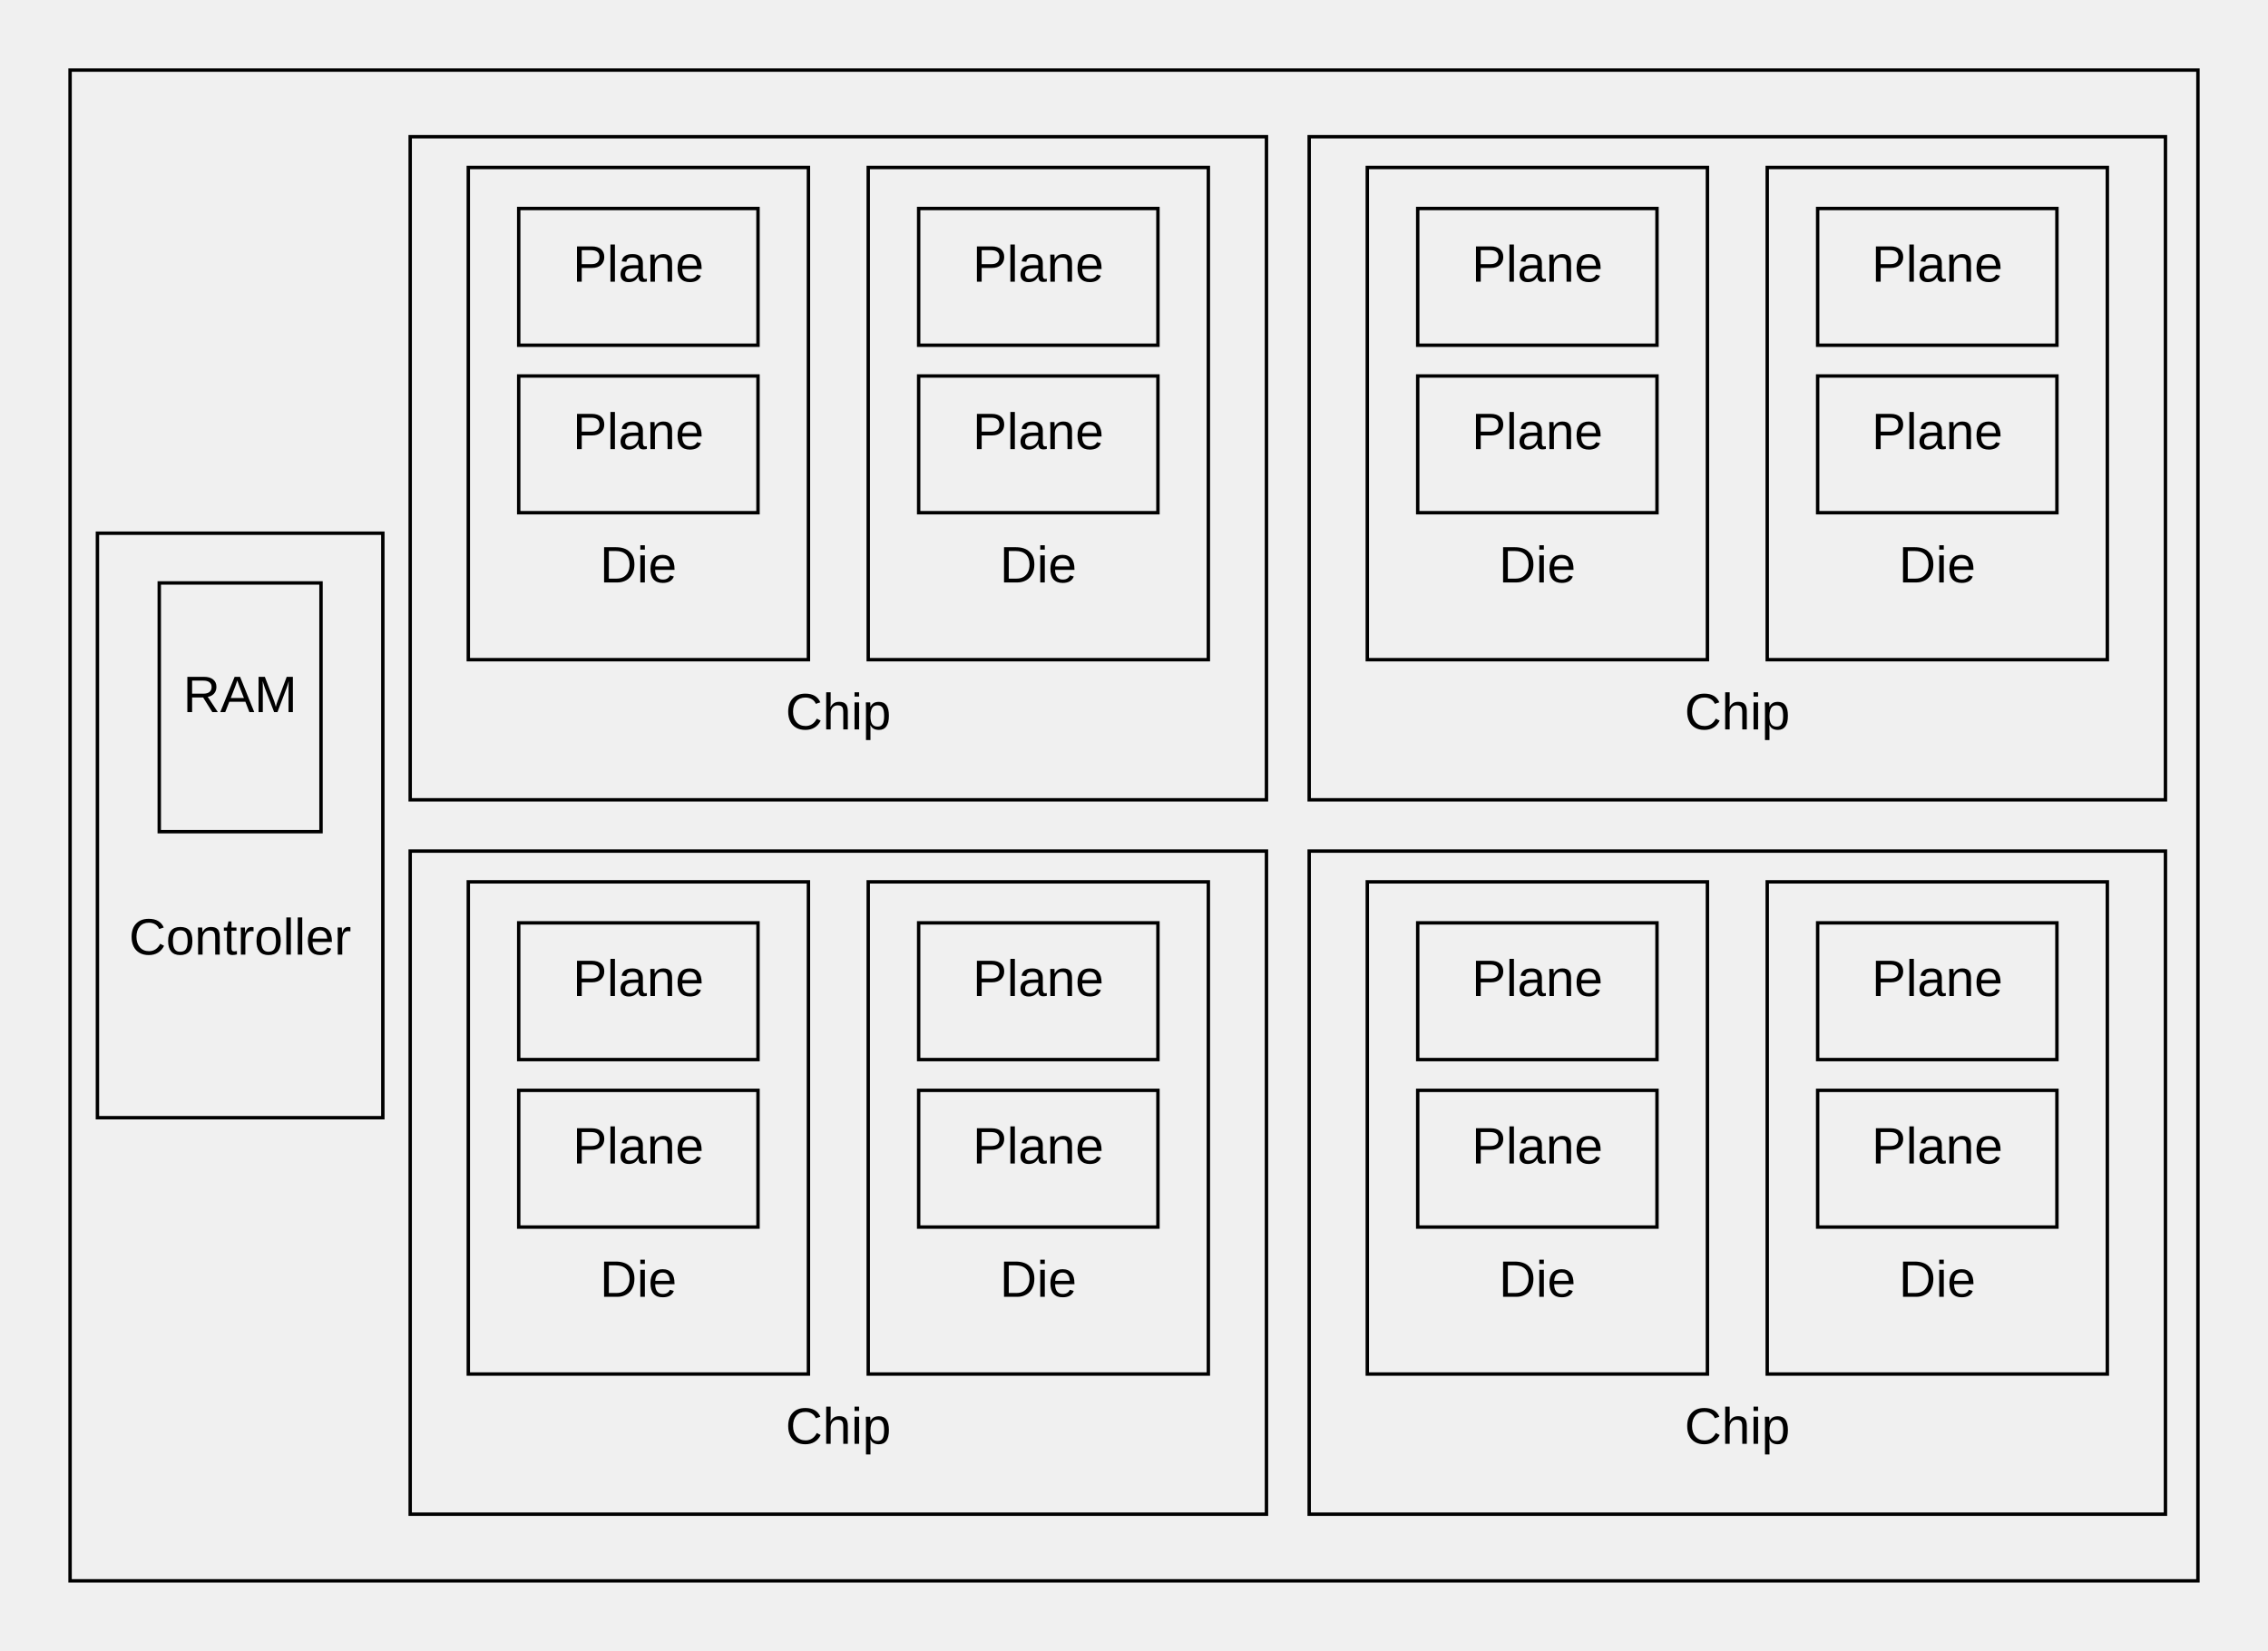
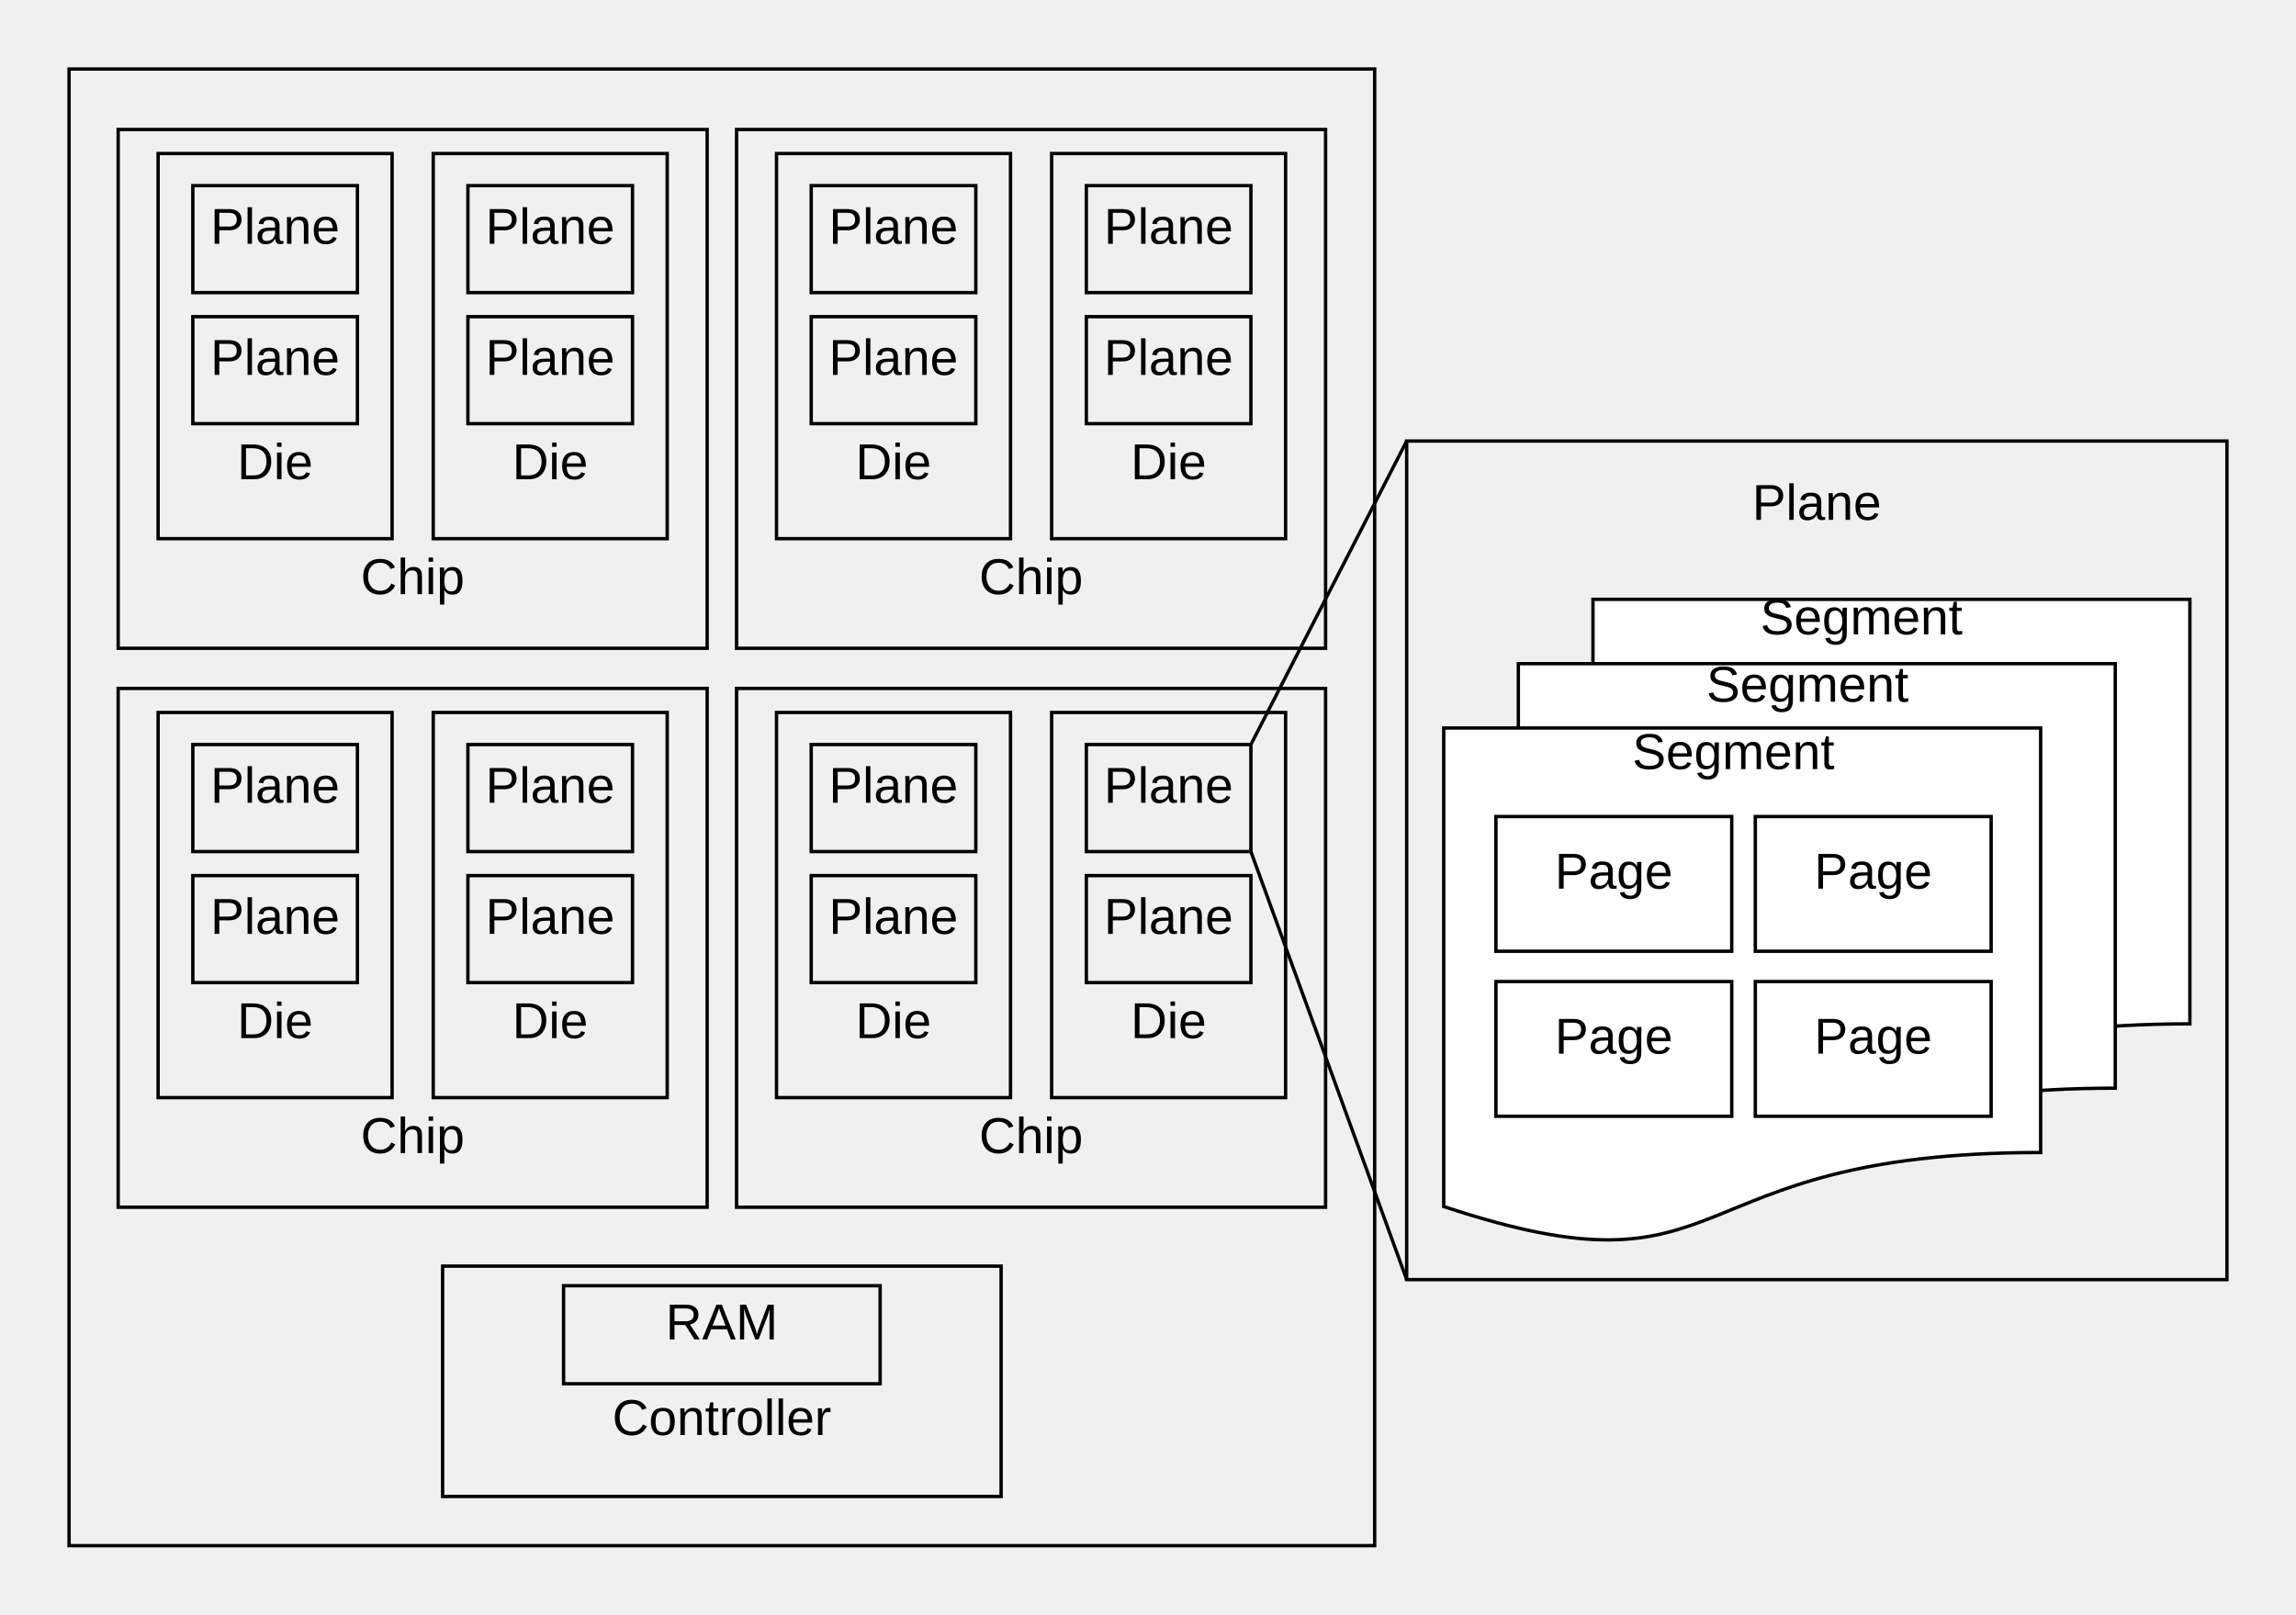
- <svg xmlns="http://www.w3.org/2000/svg" width="663.5mm" height="483mm" viewBox="0 0 663.5 483" version="1.1" id="svg2280">
-   <defs id="defs2274" />
-   <g id="layer1" transform="translate(8.5,8.5)">
-     <svg style="fill:none" class="role-diagram-draw-area" version="1.1" id="svg1457" width="100%" height="100%">
-       <g class="shapes-region" style="fill:none;stroke:#000000" id="g1449">
-         <g class="composite-shape" id="g1253">
-           <path class="real" d="M 12,12 H 634.5 V 454 H 12 Z" style="fill:none;stroke:#000000;stroke-width:1" id="path1251" />
-         </g>
-         <g class="grouped-shape" id="g1265">
-           <g class="composite-shape" id="g1257">
-             <path class="real" d="m 20,147.5 h 83.5 v 171 H 20 Z" style="fill:none;stroke:#000000;stroke-width:1" id="path1255" />
-           </g>
-           <g class="grouped-shape" id="g1263">
-             <g class="composite-shape" id="g1261">
-               <path class="real" d="m 38.09,162.05 h 47.32 v 72.77 H 38.09 Z" style="fill:none;stroke:#000000;stroke-width:1" id="path1259" />
-             </g>
-           </g>
-         </g>
-         <g class="grouped-shape" id="g1355">
-           <g class="grouped-shape" id="g1309">
-             <g class="grouped-shape" id="g1303">
-               <g class="grouped-shape" id="g1283">
-                 <g class="composite-shape" id="g1269">
-                   <path class="real" d="M 128.5,40.5 H 228 v 144 h -99.5 z" style="fill:none;stroke:#000000;stroke-width:1" id="path1267" />
-                 </g>
-                 <g class="grouped-shape" id="g1275">
-                   <g class="composite-shape" id="g1273">
-                     <path class="real" d="m 143.25,52.5 h 70 v 40 h -70 z" style="fill:none;stroke:#000000;stroke-width:1" id="path1271" />
-                   </g>
-                 </g>
-                 <g class="grouped-shape" id="g1281">
-                   <g class="composite-shape" id="g1279">
-                     <path class="real" d="m 143.25,101.5 h 70 v 40 h -70 z" style="fill:none;stroke:#000000;stroke-width:1" id="path1277" />
-                   </g>
-                 </g>
-               </g>
-               <g class="grouped-shape" id="g1301">
-                 <g class="composite-shape" id="g1287">
-                   <path class="real" d="M 245.5,40.5 H 345 v 144 h -99.5 z" style="fill:none;stroke:#000000;stroke-width:1" id="path1285" />
-                 </g>
-                 <g class="grouped-shape" id="g1293">
-                   <g class="composite-shape" id="g1291">
-                     <path class="real" d="m 260.25,52.5 h 70 v 40 h -70 z" style="fill:none;stroke:#000000;stroke-width:1" id="path1289" />
-                   </g>
-                 </g>
-                 <g class="grouped-shape" id="g1299">
-                   <g class="composite-shape" id="g1297">
-                     <path class="real" d="m 260.25,101.5 h 70 v 40 h -70 z" style="fill:none;stroke:#000000;stroke-width:1" id="path1295" />
-                   </g>
-                 </g>
-               </g>
-             </g>
-             <g class="composite-shape" id="g1307">
-               <path class="real" d="M 111.5,31.5 H 362 v 194 H 111.5 Z" style="fill:none;stroke:#000000;stroke-width:1" id="path1305" />
-             </g>
-           </g>
-           <g class="grouped-shape" id="g1353">
-             <g class="grouped-shape" id="g1347">
-               <g class="grouped-shape" id="g1327">
-                 <g class="composite-shape" id="g1313">
-                   <path class="real" d="M 128.5,249.5 H 228 v 144 h -99.5 z" style="fill:none;stroke:#000000;stroke-width:1" id="path1311" />
-                 </g>
-                 <g class="grouped-shape" id="g1319">
-                   <g class="composite-shape" id="g1317">
-                     <path class="real" d="m 143.25,261.5 h 70 v 40 h -70 z" style="fill:none;stroke:#000000;stroke-width:1" id="path1315" />
-                   </g>
-                 </g>
-                 <g class="grouped-shape" id="g1325">
-                   <g class="composite-shape" id="g1323">
-                     <path class="real" d="m 143.25,310.5 h 70 v 40 h -70 z" style="fill:none;stroke:#000000;stroke-width:1" id="path1321" />
-                   </g>
-                 </g>
-               </g>
-               <g class="grouped-shape" id="g1345">
-                 <g class="composite-shape" id="g1331">
-                   <path class="real" d="M 245.5,249.5 H 345 v 144 h -99.5 z" style="fill:none;stroke:#000000;stroke-width:1" id="path1329" />
-                 </g>
-                 <g class="grouped-shape" id="g1337">
-                   <g class="composite-shape" id="g1335">
-                     <path class="real" d="m 260.25,261.5 h 70 v 40 h -70 z" style="fill:none;stroke:#000000;stroke-width:1" id="path1333" />
-                   </g>
-                 </g>
-                 <g class="grouped-shape" id="g1343">
-                   <g class="composite-shape" id="g1341">
-                     <path class="real" d="m 260.25,310.5 h 70 v 40 h -70 z" style="fill:none;stroke:#000000;stroke-width:1" id="path1339" />
-                   </g>
-                 </g>
-               </g>
-             </g>
-             <g class="composite-shape" id="g1351">
-               <path class="real" d="M 111.5,240.5 H 362 v 194 H 111.5 Z" style="fill:none;stroke:#000000;stroke-width:1" id="path1349" />
-             </g>
-           </g>
-         </g>
-         <g class="grouped-shape" id="g1445">
-           <g class="grouped-shape" id="g1399">
-             <g class="grouped-shape" id="g1393">
-               <g class="grouped-shape" id="g1373">
-                 <g class="composite-shape" id="g1359">
-                   <path class="real" d="M 391.5,40.5 H 491 v 144 h -99.5 z" style="fill:none;stroke:#000000;stroke-width:1" id="path1357" />
-                 </g>
-                 <g class="grouped-shape" id="g1365">
-                   <g class="composite-shape" id="g1363">
-                     <path class="real" d="m 406.25,52.5 h 70 v 40 h -70 z" style="fill:none;stroke:#000000;stroke-width:1" id="path1361" />
-                   </g>
-                 </g>
-                 <g class="grouped-shape" id="g1371">
-                   <g class="composite-shape" id="g1369">
-                     <path class="real" d="m 406.25,101.5 h 70 v 40 h -70 z" style="fill:none;stroke:#000000;stroke-width:1" id="path1367" />
-                   </g>
-                 </g>
-               </g>
-               <g class="grouped-shape" id="g1391">
-                 <g class="composite-shape" id="g1377">
-                   <path class="real" d="M 508.5,40.5 H 608 v 144 h -99.5 z" style="fill:none;stroke:#000000;stroke-width:1" id="path1375" />
-                 </g>
-                 <g class="grouped-shape" id="g1383">
-                   <g class="composite-shape" id="g1381">
-                     <path class="real" d="m 523.25,52.5 h 70 v 40 h -70 z" style="fill:none;stroke:#000000;stroke-width:1" id="path1379" />
-                   </g>
-                 </g>
-                 <g class="grouped-shape" id="g1389">
-                   <g class="composite-shape" id="g1387">
-                     <path class="real" d="m 523.25,101.5 h 70 v 40 h -70 z" style="fill:none;stroke:#000000;stroke-width:1" id="path1385" />
-                   </g>
-                 </g>
-               </g>
-             </g>
-             <g class="composite-shape" id="g1397">
-               <path class="real" d="M 374.5,31.5 H 625 v 194 H 374.5 Z" style="fill:none;stroke:#000000;stroke-width:1" id="path1395" />
-             </g>
-           </g>
-           <g class="grouped-shape" id="g1443">
-             <g class="grouped-shape" id="g1437">
-               <g class="grouped-shape" id="g1417">
-                 <g class="composite-shape" id="g1403">
-                   <path class="real" d="M 391.5,249.5 H 491 v 144 h -99.5 z" style="fill:none;stroke:#000000;stroke-width:1" id="path1401" />
-                 </g>
-                 <g class="grouped-shape" id="g1409">
-                   <g class="composite-shape" id="g1407">
-                     <path class="real" d="m 406.25,261.5 h 70 v 40 h -70 z" style="fill:none;stroke:#000000;stroke-width:1" id="path1405" />
-                   </g>
-                 </g>
-                 <g class="grouped-shape" id="g1415">
-                   <g class="composite-shape" id="g1413">
-                     <path class="real" d="m 406.25,310.5 h 70 v 40 h -70 z" style="fill:none;stroke:#000000;stroke-width:1" id="path1411" />
-                   </g>
-                 </g>
-               </g>
-               <g class="grouped-shape" id="g1435">
-                 <g class="composite-shape" id="g1421">
-                   <path class="real" d="M 508.5,249.5 H 608 v 144 h -99.5 z" style="fill:none;stroke:#000000;stroke-width:1" id="path1419" />
-                 </g>
-                 <g class="grouped-shape" id="g1427">
-                   <g class="composite-shape" id="g1425">
-                     <path class="real" d="m 523.25,261.5 h 70 v 40 h -70 z" style="fill:none;stroke:#000000;stroke-width:1" id="path1423" />
-                   </g>
-                 </g>
-                 <g class="grouped-shape" id="g1433">
-                   <g class="composite-shape" id="g1431">
-                     <path class="real" d="m 523.25,310.5 h 70 v 40 h -70 z" style="fill:none;stroke:#000000;stroke-width:1" id="path1429" />
-                   </g>
-                 </g>
-               </g>
-             </g>
-             <g class="composite-shape" id="g1441">
-               <path class="real" d="M 374.5,240.5 H 625 v 194 H 374.5 Z" style="fill:none;stroke:#000000;stroke-width:1" id="path1439" />
-             </g>
-           </g>
-         </g>
-         <g id="g1447" />
-       </g>
-       <g id="g1451" />
-       <g id="g1453" />
-       <g id="g1455" />
+ <svg xmlns="http://www.w3.org/2000/svg" width="681.57mm" height="479.46mm" viewBox="0 0 681.57 479.46" version="1.1" id="svg6070">
+   <defs id="defs6064" />
+   <g id="layer1" transform="translate(5.57,8.96)">
+     <svg style="fill:none" class="role-diagram-draw-area" version="1.1" id="svg5297" width="100%" height="100%">
+       <g class="shapes-region" style="fill:none;stroke:#000000" id="g5289">
+         <g class="composite-shape" id="g5039">
+           <path class="real" d="M 14.93,11.54 H 402.5 V 450 H 14.93 Z" style="fill:none;stroke:#000000;stroke-width:1" id="path5037" />
+         </g>
+         <g class="grouped-shape" id="g5051">
+           <g class="composite-shape" id="g5043">
+             <path class="real" d="m 125.82,367 h 165.79 v 68.4 H 125.82 Z" style="fill:none;stroke:#000000;stroke-width:1" id="path5041" />
+           </g>
+           <g class="grouped-shape" id="g5049">
+             <g class="composite-shape" id="g5047">
+               <path class="real" d="m 161.73,372.82 h 93.97 v 29.11 h -93.97 z" style="fill:none;stroke:#000000;stroke-width:1" id="path5045" />
+             </g>
+           </g>
+         </g>
+         <g class="grouped-shape" id="g5233">
+           <g class="grouped-shape" id="g5141">
+             <g class="grouped-shape" id="g5095">
+               <g class="grouped-shape" id="g5089">
+                 <g class="grouped-shape" id="g5069">
+                   <g class="composite-shape" id="g5055">
+                     <path class="real" d="m 41.37,36.63 h 69.45 V 150.99 H 41.37 Z" style="fill:none;stroke:#000000;stroke-width:1" id="path5053" />
+                   </g>
+                   <g class="grouped-shape" id="g5061">
+                     <g class="composite-shape" id="g5059">
+                       <path class="real" d="m 51.67,46.16 h 48.86 V 77.93 H 51.67 Z" style="fill:none;stroke:#000000;stroke-width:1" id="path5057" />
+                     </g>
+                   </g>
+                   <g class="grouped-shape" id="g5067">
+                     <g class="composite-shape" id="g5065">
+                       <path class="real" d="m 51.67,85.07 h 48.86 v 31.77 H 51.67 Z" style="fill:none;stroke:#000000;stroke-width:1" id="path5063" />
+                     </g>
+                   </g>
+                 </g>
+                 <g class="grouped-shape" id="g5087">
+                   <g class="composite-shape" id="g5073">
+                     <path class="real" d="m 123.04,36.63 h 69.45 v 114.36 h -69.45 z" style="fill:none;stroke:#000000;stroke-width:1" id="path5071" />
+                   </g>
+                   <g class="grouped-shape" id="g5079">
+                     <g class="composite-shape" id="g5077">
+                       <path class="real" d="m 133.33,46.16 h 48.86 v 31.77 h -48.86 z" style="fill:none;stroke:#000000;stroke-width:1" id="path5075" />
+                     </g>
+                   </g>
+                   <g class="grouped-shape" id="g5085">
+                     <g class="composite-shape" id="g5083">
+                       <path class="real" d="m 133.33,85.07 h 48.86 v 31.77 h -48.86 z" style="fill:none;stroke:#000000;stroke-width:1" id="path5081" />
+                     </g>
+                   </g>
+                 </g>
+               </g>
+               <g class="composite-shape" id="g5093">
+                 <path class="real" d="M 29.51,29.49 H 204.35 V 183.54 H 29.51 Z" style="fill:none;stroke:#000000;stroke-width:1" id="path5091" />
+               </g>
+             </g>
+             <g class="grouped-shape" id="g5139">
+               <g class="grouped-shape" id="g5133">
+                 <g class="grouped-shape" id="g5113">
+                   <g class="composite-shape" id="g5099">
+                     <path class="real" d="m 41.37,202.6 h 69.45 V 316.96 H 41.37 Z" style="fill:none;stroke:#000000;stroke-width:1" id="path5097" />
+                   </g>
+                   <g class="grouped-shape" id="g5105">
+                     <g class="composite-shape" id="g5103">
+                       <path class="real" d="m 51.67,212.13 h 48.86 V 243.9 H 51.67 Z" style="fill:none;stroke:#000000;stroke-width:1" id="path5101" />
+                     </g>
+                   </g>
+                   <g class="grouped-shape" id="g5111">
+                     <g class="composite-shape" id="g5109">
+                       <path class="real" d="m 51.67,251.04 h 48.86 v 31.77 H 51.67 Z" style="fill:none;stroke:#000000;stroke-width:1" id="path5107" />
+                     </g>
+                   </g>
+                 </g>
+                 <g class="grouped-shape" id="g5131">
+                   <g class="composite-shape" id="g5117">
+                     <path class="real" d="m 123.04,202.6 h 69.45 v 114.36 h -69.45 z" style="fill:none;stroke:#000000;stroke-width:1" id="path5115" />
+                   </g>
+                   <g class="grouped-shape" id="g5123">
+                     <g class="composite-shape" id="g5121">
+                       <path class="real" d="m 133.33,212.13 h 48.86 v 31.77 h -48.86 z" style="fill:none;stroke:#000000;stroke-width:1" id="path5119" />
+                     </g>
+                   </g>
+                   <g class="grouped-shape" id="g5129">
+                     <g class="composite-shape" id="g5127">
+                       <path class="real" d="m 133.33,251.04 h 48.86 v 31.77 h -48.86 z" style="fill:none;stroke:#000000;stroke-width:1" id="path5125" />
+                     </g>
+                   </g>
+                 </g>
+               </g>
+               <g class="composite-shape" id="g5137">
+                 <path class="real" d="M 29.51,195.46 H 204.35 V 349.51 H 29.51 Z" style="fill:none;stroke:#000000;stroke-width:1" id="path5135" />
+               </g>
+             </g>
+           </g>
+           <g class="grouped-shape" id="g5231">
+             <g class="grouped-shape" id="g5185">
+               <g class="grouped-shape" id="g5179">
+                 <g class="grouped-shape" id="g5159">
+                   <g class="composite-shape" id="g5145">
+                     <path class="real" d="M 224.94,36.63 H 294.4 V 150.99 H 224.94 Z" style="fill:none;stroke:#000000;stroke-width:1" id="path5143" />
+                   </g>
+                   <g class="grouped-shape" id="g5151">
+                     <g class="composite-shape" id="g5149">
+                       <path class="real" d="M 235.24,46.16 H 284.1 V 77.93 H 235.24 Z" style="fill:none;stroke:#000000;stroke-width:1" id="path5147" />
+                     </g>
+                   </g>
+                   <g class="grouped-shape" id="g5157">
+                     <g class="composite-shape" id="g5155">
+                       <path class="real" d="m 235.24,85.07 h 48.86 v 31.77 h -48.86 z" style="fill:none;stroke:#000000;stroke-width:1" id="path5153" />
+                     </g>
+                   </g>
+                 </g>
+                 <g class="grouped-shape" id="g5177">
+                   <g class="composite-shape" id="g5163">
+                     <path class="real" d="m 306.61,36.63 h 69.45 v 114.36 h -69.45 z" style="fill:none;stroke:#000000;stroke-width:1" id="path5161" />
+                   </g>
+                   <g class="grouped-shape" id="g5169">
+                     <g class="composite-shape" id="g5167">
+                       <path class="real" d="m 316.91,46.16 h 48.85 v 31.77 h -48.85 z" style="fill:none;stroke:#000000;stroke-width:1" id="path5165" />
+                     </g>
+                   </g>
+                   <g class="grouped-shape" id="g5175">
+                     <g class="composite-shape" id="g5173">
+                       <path class="real" d="m 316.91,85.07 h 48.85 v 31.77 h -48.85 z" style="fill:none;stroke:#000000;stroke-width:1" id="path5171" />
+                     </g>
+                   </g>
+                 </g>
+               </g>
+               <g class="composite-shape" id="g5183">
+                 <path class="real" d="M 213.08,29.49 H 387.93 V 183.54 H 213.08 Z" style="fill:none;stroke:#000000;stroke-width:1" id="path5181" />
+               </g>
+             </g>
+             <g class="grouped-shape" id="g5229">
+               <g class="grouped-shape" id="g5223">
+                 <g class="grouped-shape" id="g5203">
+                   <g class="composite-shape" id="g5189">
+                     <path class="real" d="M 224.94,202.6 H 294.4 V 316.96 H 224.94 Z" style="fill:none;stroke:#000000;stroke-width:1" id="path5187" />
+                   </g>
+                   <g class="grouped-shape" id="g5195">
+                     <g class="composite-shape" id="g5193">
+                       <path class="real" d="M 235.24,212.13 H 284.1 V 243.9 H 235.24 Z" style="fill:none;stroke:#000000;stroke-width:1" id="path5191" />
+                     </g>
+                   </g>
+                   <g class="grouped-shape" id="g5201">
+                     <g class="composite-shape" id="g5199">
+                       <path class="real" d="m 235.24,251.04 h 48.86 v 31.77 h -48.86 z" style="fill:none;stroke:#000000;stroke-width:1" id="path5197" />
+                     </g>
+                   </g>
+                 </g>
+                 <g class="grouped-shape" id="g5221">
+                   <g class="composite-shape" id="g5207">
+                     <path class="real" d="m 306.61,202.6 h 69.45 v 114.36 h -69.45 z" style="fill:none;stroke:#000000;stroke-width:1" id="path5205" />
+                   </g>
+                   <g class="grouped-shape" id="g5213">
+                     <g class="composite-shape" id="g5211">
+                       <path class="real" d="m 316.91,212.13 h 48.85 v 31.77 h -48.85 z" style="fill:none;stroke:#000000;stroke-width:1" id="path5209" />
+                     </g>
+                   </g>
+                   <g class="grouped-shape" id="g5219">
+                     <g class="composite-shape" id="g5217">
+                       <path class="real" d="m 316.91,251.04 h 48.85 v 31.77 h -48.85 z" style="fill:none;stroke:#000000;stroke-width:1" id="path5215" />
+                     </g>
+                   </g>
+                 </g>
+               </g>
+               <g class="composite-shape" id="g5227">
+                 <path class="real" d="M 213.08,195.46 H 387.93 V 349.51 H 213.08 Z" style="fill:none;stroke:#000000;stroke-width:1" id="path5225" />
+               </g>
+             </g>
+           </g>
+         </g>
+         <g class="grouped-shape" id="g5277">
+           <g class="grouped-shape" id="g5271">
+             <g class="composite-shape" id="g5241">
+               <path class="real" d="m 467.3,169 h 177.2 v 126.06 c -110.75,0 -88.6,45.46 -177.2,16.04 z" style="fill:#ffffff;stroke:#000000;stroke-width:1" id="path5235" />
+               <path class="real" d="m 445.15,188.1 h 177.2 v 126.06 c -110.75,0 -88.6,45.46 -177.2,16.04 z" style="fill:#ffffff;stroke:#000000;stroke-width:1" id="path5237" />
+               <path class="real" d="m 423,207.2 h 177.2 v 126.06 c -110.75,0 -88.6,45.46 -177.2,16.04 z" style="fill:#ffffff;stroke:#000000;stroke-width:1" id="path5239" />
+             </g>
+             <g class="grouped-shape" id="g5255">
+               <g class="grouped-shape" id="g5247">
+                 <g class="composite-shape" id="g5245">
+                   <path class="real" d="m 438.5,233.5 h 70 v 40 h -70 z" style="fill:none;stroke:#000000;stroke-width:1" id="path5243" />
+                 </g>
+               </g>
+               <g class="grouped-shape" id="g5253">
+                 <g class="composite-shape" id="g5251">
+                   <path class="real" d="m 515.5,233.5 h 70 v 40 h -70 z" style="fill:none;stroke:#000000;stroke-width:1" id="path5249" />
+                 </g>
+               </g>
+             </g>
+             <g class="grouped-shape" id="g5269">
+               <g class="grouped-shape" id="g5261">
+                 <g class="composite-shape" id="g5259">
+                   <path class="real" d="m 438.5,282.5 h 70 v 40 h -70 z" style="fill:none;stroke:#000000;stroke-width:1" id="path5257" />
+                 </g>
+               </g>
+               <g class="grouped-shape" id="g5267">
+                 <g class="composite-shape" id="g5265">
+                   <path class="real" d="m 515.5,282.5 h 70 v 40 h -70 z" style="fill:none;stroke:#000000;stroke-width:1" id="path5263" />
+                 </g>
+               </g>
+             </g>
+           </g>
+           <g class="composite-shape" id="g5275">
+             <path class="real" d="M 412,122 H 655.5 V 371 H 412 Z" style="fill:none;stroke:#000000;stroke-width:1" id="path5273" />
+           </g>
+         </g>
+         <g class="arrow-line" id="g5281">
+           <path class="connection real" d="M 365.76,212.13 412,122" style="fill:none;stroke:#000000;stroke-width:1;stroke-dasharray:none" id="path5279" />
+         </g>
+         <g class="arrow-line" id="g5285">
+           <path class="connection real" d="M 365.76,243.9 412,371" style="fill:none;stroke:#000000;stroke-width:1;stroke-dasharray:none" id="path5283" />
+         </g>
+         <g id="g5287" />
+       </g>
+       <g id="g5291" />
+       <g id="g5293" />
+       <g id="g5295" />
    </svg>
-     <svg width="660" height="481" style="font-family:Asana-Math, Asana;fill:none" version="1.1" id="svg1639">
-       <g id="g1463">
-         <g id="g1461">
-           <text x="45.078" y="189.922" style="font-style:normal;font-weight:400;font-size:15px;font-family:Arial, Helvetica, sans-serif;text-decoration:none;text-decoration-line:none;text-decoration-style:solid;text-decoration-color:#000000;dominant-baseline:text-before-edge;white-space:pre;fill:#000000;stroke:none" id="text1459">RAM</text>
-         </g>
-       </g>
-       <g id="g1469">
-         <g id="g1467">
-           <text x="159.062" y="64" style="font-style:normal;font-weight:400;font-size:15px;font-family:Arial, Helvetica, sans-serif;text-decoration:none;text-decoration-line:none;text-decoration-style:solid;text-decoration-color:#000000;dominant-baseline:text-before-edge;white-space:pre;fill:#000000;stroke:none" id="text1465">Plane</text>
-         </g>
-       </g>
-       <g id="g1475">
-         <g id="g1473">
-           <text x="159.062" y="113" style="font-style:normal;font-weight:400;font-size:15px;font-family:Arial, Helvetica, sans-serif;text-decoration:none;text-decoration-line:none;text-decoration-style:solid;text-decoration-color:#000000;dominant-baseline:text-before-edge;white-space:pre;fill:#000000;stroke:none" id="text1471">Plane</text>
-         </g>
-       </g>
-       <g id="g1481">
-         <g id="g1479">
-           <text x="29.234" y="260.875" style="font-style:normal;font-weight:400;font-size:15px;font-family:Arial, Helvetica, sans-serif;text-decoration:none;text-decoration-line:none;text-decoration-style:solid;text-decoration-color:#000000;dominant-baseline:text-before-edge;white-space:pre;fill:#000000;stroke:none" id="text1477">Controller</text>
-         </g>
-       </g>
-       <g id="g1487">
-         <g id="g1485">
-           <text x="166.992" y="152" style="font-style:normal;font-weight:400;font-size:15px;font-family:Arial, Helvetica, sans-serif;text-decoration:none;text-decoration-line:none;text-decoration-style:solid;text-decoration-color:#000000;dominant-baseline:text-before-edge;white-space:pre;fill:#000000;stroke:none" id="text1483">Die</text>
-         </g>
-       </g>
-       <g id="g1493">
-         <g id="g1491">
-           <text x="283.992" y="152" style="font-style:normal;font-weight:400;font-size:15px;font-family:Arial, Helvetica, sans-serif;text-decoration:none;text-decoration-line:none;text-decoration-style:solid;text-decoration-color:#000000;dominant-baseline:text-before-edge;white-space:pre;fill:#000000;stroke:none" id="text1489">Die</text>
-         </g>
-       </g>
-       <g id="g1499">
-         <g id="g1497">
-           <text x="276.062" y="113" style="font-style:normal;font-weight:400;font-size:15px;font-family:Arial, Helvetica, sans-serif;text-decoration:none;text-decoration-line:none;text-decoration-style:solid;text-decoration-color:#000000;dominant-baseline:text-before-edge;white-space:pre;fill:#000000;stroke:none" id="text1495">Plane</text>
-         </g>
-       </g>
-       <g id="g1505">
-         <g id="g1503">
-           <text x="276.062" y="64" style="font-style:normal;font-weight:400;font-size:15px;font-family:Arial, Helvetica, sans-serif;text-decoration:none;text-decoration-line:none;text-decoration-style:solid;text-decoration-color:#000000;dominant-baseline:text-before-edge;white-space:pre;fill:#000000;stroke:none" id="text1501">Plane</text>
-         </g>
-       </g>
-       <g id="g1511">
-         <g id="g1509">
-           <text x="221.32" y="195" style="font-style:normal;font-weight:400;font-size:15px;font-family:Arial, Helvetica, sans-serif;text-decoration:none;text-decoration-line:none;text-decoration-style:solid;text-decoration-color:#000000;dominant-baseline:text-before-edge;white-space:pre;fill:#000000;stroke:none" id="text1507">Chip</text>
-         </g>
-       </g>
-       <g id="g1517">
-         <g id="g1515">
-           <text x="221.32" y="404" style="font-style:normal;font-weight:400;font-size:15px;font-family:Arial, Helvetica, sans-serif;text-decoration:none;text-decoration-line:none;text-decoration-style:solid;text-decoration-color:#000000;dominant-baseline:text-before-edge;white-space:pre;fill:#000000;stroke:none" id="text1513">Chip</text>
-         </g>
-       </g>
-       <g id="g1523">
-         <g id="g1521">
-           <text x="283.992" y="361" style="font-style:normal;font-weight:400;font-size:15px;font-family:Arial, Helvetica, sans-serif;text-decoration:none;text-decoration-line:none;text-decoration-style:solid;text-decoration-color:#000000;dominant-baseline:text-before-edge;white-space:pre;fill:#000000;stroke:none" id="text1519">Die</text>
-         </g>
-       </g>
-       <g id="g1529">
-         <g id="g1527">
-           <text x="276.062" y="322" style="font-style:normal;font-weight:400;font-size:15px;font-family:Arial, Helvetica, sans-serif;text-decoration:none;text-decoration-line:none;text-decoration-style:solid;text-decoration-color:#000000;dominant-baseline:text-before-edge;white-space:pre;fill:#000000;stroke:none" id="text1525">Plane</text>
-         </g>
-       </g>
-       <g id="g1535">
-         <g id="g1533">
-           <text x="276.062" y="273" style="font-style:normal;font-weight:400;font-size:15px;font-family:Arial, Helvetica, sans-serif;text-decoration:none;text-decoration-line:none;text-decoration-style:solid;text-decoration-color:#000000;dominant-baseline:text-before-edge;white-space:pre;fill:#000000;stroke:none" id="text1531">Plane</text>
-         </g>
-       </g>
-       <g id="g1541">
-         <g id="g1539">
-           <text x="166.992" y="361" style="font-style:normal;font-weight:400;font-size:15px;font-family:Arial, Helvetica, sans-serif;text-decoration:none;text-decoration-line:none;text-decoration-style:solid;text-decoration-color:#000000;dominant-baseline:text-before-edge;white-space:pre;fill:#000000;stroke:none" id="text1537">Die</text>
-         </g>
-       </g>
-       <g id="g1547">
-         <g id="g1545">
-           <text x="159.062" y="322" style="font-style:normal;font-weight:400;font-size:15px;font-family:Arial, Helvetica, sans-serif;text-decoration:none;text-decoration-line:none;text-decoration-style:solid;text-decoration-color:#000000;dominant-baseline:text-before-edge;white-space:pre;fill:#000000;stroke:none" id="text1543">Plane</text>
-         </g>
-       </g>
-       <g id="g1553">
-         <g id="g1551">
-           <text x="159.062" y="273" style="font-style:normal;font-weight:400;font-size:15px;font-family:Arial, Helvetica, sans-serif;text-decoration:none;text-decoration-line:none;text-decoration-style:solid;text-decoration-color:#000000;dominant-baseline:text-before-edge;white-space:pre;fill:#000000;stroke:none" id="text1549">Plane</text>
-         </g>
-       </g>
-       <g id="g1559">
-         <g id="g1557">
-           <text x="484.32" y="404" style="font-style:normal;font-weight:400;font-size:15px;font-family:Arial, Helvetica, sans-serif;text-decoration:none;text-decoration-line:none;text-decoration-style:solid;text-decoration-color:#000000;dominant-baseline:text-before-edge;white-space:pre;fill:#000000;stroke:none" id="text1555">Chip</text>
-         </g>
-       </g>
-       <g id="g1565">
-         <g id="g1563">
-           <text x="546.992" y="361" style="font-style:normal;font-weight:400;font-size:15px;font-family:Arial, Helvetica, sans-serif;text-decoration:none;text-decoration-line:none;text-decoration-style:solid;text-decoration-color:#000000;dominant-baseline:text-before-edge;white-space:pre;fill:#000000;stroke:none" id="text1561">Die</text>
-         </g>
-       </g>
-       <g id="g1571">
-         <g id="g1569">
-           <text x="539.062" y="322" style="font-style:normal;font-weight:400;font-size:15px;font-family:Arial, Helvetica, sans-serif;text-decoration:none;text-decoration-line:none;text-decoration-style:solid;text-decoration-color:#000000;dominant-baseline:text-before-edge;white-space:pre;fill:#000000;stroke:none" id="text1567">Plane</text>
-         </g>
-       </g>
-       <g id="g1577">
-         <g id="g1575">
-           <text x="539.062" y="273" style="font-style:normal;font-weight:400;font-size:15px;font-family:Arial, Helvetica, sans-serif;text-decoration:none;text-decoration-line:none;text-decoration-style:solid;text-decoration-color:#000000;dominant-baseline:text-before-edge;white-space:pre;fill:#000000;stroke:none" id="text1573">Plane</text>
-         </g>
-       </g>
-       <g id="g1583">
-         <g id="g1581">
-           <text x="429.992" y="361" style="font-style:normal;font-weight:400;font-size:15px;font-family:Arial, Helvetica, sans-serif;text-decoration:none;text-decoration-line:none;text-decoration-style:solid;text-decoration-color:#000000;dominant-baseline:text-before-edge;white-space:pre;fill:#000000;stroke:none" id="text1579">Die</text>
-         </g>
-       </g>
-       <g id="g1589">
-         <g id="g1587">
-           <text x="422.062" y="322" style="font-style:normal;font-weight:400;font-size:15px;font-family:Arial, Helvetica, sans-serif;text-decoration:none;text-decoration-line:none;text-decoration-style:solid;text-decoration-color:#000000;dominant-baseline:text-before-edge;white-space:pre;fill:#000000;stroke:none" id="text1585">Plane</text>
-         </g>
-       </g>
-       <g id="g1595">
-         <g id="g1593">
-           <text x="422.062" y="273" style="font-style:normal;font-weight:400;font-size:15px;font-family:Arial, Helvetica, sans-serif;text-decoration:none;text-decoration-line:none;text-decoration-style:solid;text-decoration-color:#000000;dominant-baseline:text-before-edge;white-space:pre;fill:#000000;stroke:none" id="text1591">Plane</text>
-         </g>
-       </g>
-       <g id="g1601">
-         <g id="g1599">
-           <text x="484.32" y="195" style="font-style:normal;font-weight:400;font-size:15px;font-family:Arial, Helvetica, sans-serif;text-decoration:none;text-decoration-line:none;text-decoration-style:solid;text-decoration-color:#000000;dominant-baseline:text-before-edge;white-space:pre;fill:#000000;stroke:none" id="text1597">Chip</text>
-         </g>
-       </g>
-       <g id="g1607">
-         <g id="g1605">
-           <text x="546.992" y="152" style="font-style:normal;font-weight:400;font-size:15px;font-family:Arial, Helvetica, sans-serif;text-decoration:none;text-decoration-line:none;text-decoration-style:solid;text-decoration-color:#000000;dominant-baseline:text-before-edge;white-space:pre;fill:#000000;stroke:none" id="text1603">Die</text>
-         </g>
-       </g>
-       <g id="g1613">
-         <g id="g1611">
-           <text x="539.062" y="113" style="font-style:normal;font-weight:400;font-size:15px;font-family:Arial, Helvetica, sans-serif;text-decoration:none;text-decoration-line:none;text-decoration-style:solid;text-decoration-color:#000000;dominant-baseline:text-before-edge;white-space:pre;fill:#000000;stroke:none" id="text1609">Plane</text>
-         </g>
-       </g>
-       <g id="g1619">
-         <g id="g1617">
-           <text x="539.062" y="64" style="font-style:normal;font-weight:400;font-size:15px;font-family:Arial, Helvetica, sans-serif;text-decoration:none;text-decoration-line:none;text-decoration-style:solid;text-decoration-color:#000000;dominant-baseline:text-before-edge;white-space:pre;fill:#000000;stroke:none" id="text1615">Plane</text>
-         </g>
-       </g>
-       <g id="g1625">
-         <g id="g1623">
-           <text x="429.992" y="152" style="font-style:normal;font-weight:400;font-size:15px;font-family:Arial, Helvetica, sans-serif;text-decoration:none;text-decoration-line:none;text-decoration-style:solid;text-decoration-color:#000000;dominant-baseline:text-before-edge;white-space:pre;fill:#000000;stroke:none" id="text1621">Die</text>
-         </g>
-       </g>
-       <g id="g1631">
-         <g id="g1629">
-           <text x="422.062" y="113" style="font-style:normal;font-weight:400;font-size:15px;font-family:Arial, Helvetica, sans-serif;text-decoration:none;text-decoration-line:none;text-decoration-style:solid;text-decoration-color:#000000;dominant-baseline:text-before-edge;white-space:pre;fill:#000000;stroke:none" id="text1627">Plane</text>
-         </g>
-       </g>
-       <g id="g1637">
-         <g id="g1635">
-           <text x="422.062" y="64" style="font-style:normal;font-weight:400;font-size:15px;font-family:Arial, Helvetica, sans-serif;text-decoration:none;text-decoration-line:none;text-decoration-style:solid;text-decoration-color:#000000;dominant-baseline:text-before-edge;white-space:pre;fill:#000000;stroke:none" id="text1633">Plane</text>
+     <svg width="660" height="461" style="font-family:Asana-Math, Asana;fill:none" version="1.1" id="svg5527">
+       <g id="g5303">
+         <g id="g5301">
+           <text x="192.031" y="378.859" style="font-style:normal;font-weight:400;font-size:15px;font-family:Arial, Helvetica, sans-serif;text-decoration:none;text-decoration-line:none;text-decoration-style:solid;text-decoration-color:#000000;dominant-baseline:text-before-edge;white-space:pre;fill:#000000;stroke:none" id="text5299">RAM</text>
+         </g>
+       </g>
+       <g id="g5309">
+         <g id="g5307">
+           <text x="56.906" y="53.531" style="font-style:normal;font-weight:400;font-size:15px;font-family:Arial, Helvetica, sans-serif;text-decoration:none;text-decoration-line:none;text-decoration-style:solid;text-decoration-color:#000000;dominant-baseline:text-before-edge;white-space:pre;fill:#000000;stroke:none" id="text5305">Plane</text>
+         </g>
+       </g>
+       <g id="g5315">
+         <g id="g5313">
+           <text x="56.906" y="92.453" style="font-style:normal;font-weight:400;font-size:15px;font-family:Arial, Helvetica, sans-serif;text-decoration:none;text-decoration-line:none;text-decoration-style:solid;text-decoration-color:#000000;dominant-baseline:text-before-edge;white-space:pre;fill:#000000;stroke:none" id="text5311">Plane</text>
+         </g>
+       </g>
+       <g id="g5321">
+         <g id="g5319">
+           <text x="176.188" y="407.25" style="font-style:normal;font-weight:400;font-size:15px;font-family:Arial, Helvetica, sans-serif;text-decoration:none;text-decoration-line:none;text-decoration-style:solid;text-decoration-color:#000000;dominant-baseline:text-before-edge;white-space:pre;fill:#000000;stroke:none" id="text5317">Controller</text>
+         </g>
+       </g>
+       <g id="g5327">
+         <g id="g5325">
+           <text x="64.836" y="123.422" style="font-style:normal;font-weight:400;font-size:15px;font-family:Arial, Helvetica, sans-serif;text-decoration:none;text-decoration-line:none;text-decoration-style:solid;text-decoration-color:#000000;dominant-baseline:text-before-edge;white-space:pre;fill:#000000;stroke:none" id="text5323">Die</text>
+         </g>
+       </g>
+       <g id="g5333">
+         <g id="g5331">
+           <text x="146.492" y="123.422" style="font-style:normal;font-weight:400;font-size:15px;font-family:Arial, Helvetica, sans-serif;text-decoration:none;text-decoration-line:none;text-decoration-style:solid;text-decoration-color:#000000;dominant-baseline:text-before-edge;white-space:pre;fill:#000000;stroke:none" id="text5329">Die</text>
+         </g>
+       </g>
+       <g id="g5339">
+         <g id="g5337">
+           <text x="138.562" y="92.453" style="font-style:normal;font-weight:400;font-size:15px;font-family:Arial, Helvetica, sans-serif;text-decoration:none;text-decoration-line:none;text-decoration-style:solid;text-decoration-color:#000000;dominant-baseline:text-before-edge;white-space:pre;fill:#000000;stroke:none" id="text5335">Plane</text>
+         </g>
+       </g>
+       <g id="g5345">
+         <g id="g5343">
+           <text x="138.562" y="53.531" style="font-style:normal;font-weight:400;font-size:15px;font-family:Arial, Helvetica, sans-serif;text-decoration:none;text-decoration-line:none;text-decoration-style:solid;text-decoration-color:#000000;dominant-baseline:text-before-edge;white-space:pre;fill:#000000;stroke:none" id="text5341">Plane</text>
+         </g>
+       </g>
+       <g id="g5351">
+         <g id="g5349">
+           <text x="101.492" y="157.562" style="font-style:normal;font-weight:400;font-size:15px;font-family:Arial, Helvetica, sans-serif;text-decoration:none;text-decoration-line:none;text-decoration-style:solid;text-decoration-color:#000000;dominant-baseline:text-before-edge;white-space:pre;fill:#000000;stroke:none" id="text5347">Chip</text>
+         </g>
+       </g>
+       <g id="g5357">
+         <g id="g5355">
+           <text x="101.492" y="323.531" style="font-style:normal;font-weight:400;font-size:15px;font-family:Arial, Helvetica, sans-serif;text-decoration:none;text-decoration-line:none;text-decoration-style:solid;text-decoration-color:#000000;dominant-baseline:text-before-edge;white-space:pre;fill:#000000;stroke:none" id="text5353">Chip</text>
+         </g>
+       </g>
+       <g id="g5363">
+         <g id="g5361">
+           <text x="146.492" y="289.391" style="font-style:normal;font-weight:400;font-size:15px;font-family:Arial, Helvetica, sans-serif;text-decoration:none;text-decoration-line:none;text-decoration-style:solid;text-decoration-color:#000000;dominant-baseline:text-before-edge;white-space:pre;fill:#000000;stroke:none" id="text5359">Die</text>
+         </g>
+       </g>
+       <g id="g5369">
+         <g id="g5367">
+           <text x="138.562" y="258.422" style="font-style:normal;font-weight:400;font-size:15px;font-family:Arial, Helvetica, sans-serif;text-decoration:none;text-decoration-line:none;text-decoration-style:solid;text-decoration-color:#000000;dominant-baseline:text-before-edge;white-space:pre;fill:#000000;stroke:none" id="text5365">Plane</text>
+         </g>
+       </g>
+       <g id="g5375">
+         <g id="g5373">
+           <text x="138.562" y="219.5" style="font-style:normal;font-weight:400;font-size:15px;font-family:Arial, Helvetica, sans-serif;text-decoration:none;text-decoration-line:none;text-decoration-style:solid;text-decoration-color:#000000;dominant-baseline:text-before-edge;white-space:pre;fill:#000000;stroke:none" id="text5371">Plane</text>
+         </g>
+       </g>
+       <g id="g5381">
+         <g id="g5379">
+           <text x="64.836" y="289.391" style="font-style:normal;font-weight:400;font-size:15px;font-family:Arial, Helvetica, sans-serif;text-decoration:none;text-decoration-line:none;text-decoration-style:solid;text-decoration-color:#000000;dominant-baseline:text-before-edge;white-space:pre;fill:#000000;stroke:none" id="text5377">Die</text>
+         </g>
+       </g>
+       <g id="g5387">
+         <g id="g5385">
+           <text x="56.906" y="258.422" style="font-style:normal;font-weight:400;font-size:15px;font-family:Arial, Helvetica, sans-serif;text-decoration:none;text-decoration-line:none;text-decoration-style:solid;text-decoration-color:#000000;dominant-baseline:text-before-edge;white-space:pre;fill:#000000;stroke:none" id="text5383">Plane</text>
+         </g>
+       </g>
+       <g id="g5393">
+         <g id="g5391">
+           <text x="56.906" y="219.5" style="font-style:normal;font-weight:400;font-size:15px;font-family:Arial, Helvetica, sans-serif;text-decoration:none;text-decoration-line:none;text-decoration-style:solid;text-decoration-color:#000000;dominant-baseline:text-before-edge;white-space:pre;fill:#000000;stroke:none" id="text5389">Plane</text>
+         </g>
+       </g>
+       <g id="g5399">
+         <g id="g5397">
+           <text x="285.07" y="323.531" style="font-style:normal;font-weight:400;font-size:15px;font-family:Arial, Helvetica, sans-serif;text-decoration:none;text-decoration-line:none;text-decoration-style:solid;text-decoration-color:#000000;dominant-baseline:text-before-edge;white-space:pre;fill:#000000;stroke:none" id="text5395">Chip</text>
+         </g>
+       </g>
+       <g id="g5405">
+         <g id="g5403">
+           <text x="330.07" y="289.391" style="font-style:normal;font-weight:400;font-size:15px;font-family:Arial, Helvetica, sans-serif;text-decoration:none;text-decoration-line:none;text-decoration-style:solid;text-decoration-color:#000000;dominant-baseline:text-before-edge;white-space:pre;fill:#000000;stroke:none" id="text5401">Die</text>
+         </g>
+       </g>
+       <g id="g5411">
+         <g id="g5409">
+           <text x="322.141" y="258.422" style="font-style:normal;font-weight:400;font-size:15px;font-family:Arial, Helvetica, sans-serif;text-decoration:none;text-decoration-line:none;text-decoration-style:solid;text-decoration-color:#000000;dominant-baseline:text-before-edge;white-space:pre;fill:#000000;stroke:none" id="text5407">Plane</text>
+         </g>
+       </g>
+       <g id="g5417">
+         <g id="g5415">
+           <text x="322.141" y="219.5" style="font-style:normal;font-weight:400;font-size:15px;font-family:Arial, Helvetica, sans-serif;text-decoration:none;text-decoration-line:none;text-decoration-style:solid;text-decoration-color:#000000;dominant-baseline:text-before-edge;white-space:pre;fill:#000000;stroke:none" id="text5413">Plane</text>
+         </g>
+       </g>
+       <g id="g5423">
+         <g id="g5421">
+           <text x="248.398" y="289.391" style="font-style:normal;font-weight:400;font-size:15px;font-family:Arial, Helvetica, sans-serif;text-decoration:none;text-decoration-line:none;text-decoration-style:solid;text-decoration-color:#000000;dominant-baseline:text-before-edge;white-space:pre;fill:#000000;stroke:none" id="text5419">Die</text>
+         </g>
+       </g>
+       <g id="g5429">
+         <g id="g5427">
+           <text x="240.469" y="258.422" style="font-style:normal;font-weight:400;font-size:15px;font-family:Arial, Helvetica, sans-serif;text-decoration:none;text-decoration-line:none;text-decoration-style:solid;text-decoration-color:#000000;dominant-baseline:text-before-edge;white-space:pre;fill:#000000;stroke:none" id="text5425">Plane</text>
+         </g>
+       </g>
+       <g id="g5435">
+         <g id="g5433">
+           <text x="240.469" y="219.5" style="font-style:normal;font-weight:400;font-size:15px;font-family:Arial, Helvetica, sans-serif;text-decoration:none;text-decoration-line:none;text-decoration-style:solid;text-decoration-color:#000000;dominant-baseline:text-before-edge;white-space:pre;fill:#000000;stroke:none" id="text5431">Plane</text>
+         </g>
+       </g>
+       <g id="g5441">
+         <g id="g5439">
+           <text x="285.07" y="157.562" style="font-style:normal;font-weight:400;font-size:15px;font-family:Arial, Helvetica, sans-serif;text-decoration:none;text-decoration-line:none;text-decoration-style:solid;text-decoration-color:#000000;dominant-baseline:text-before-edge;white-space:pre;fill:#000000;stroke:none" id="text5437">Chip</text>
+         </g>
+       </g>
+       <g id="g5447">
+         <g id="g5445">
+           <text x="330.07" y="123.422" style="font-style:normal;font-weight:400;font-size:15px;font-family:Arial, Helvetica, sans-serif;text-decoration:none;text-decoration-line:none;text-decoration-style:solid;text-decoration-color:#000000;dominant-baseline:text-before-edge;white-space:pre;fill:#000000;stroke:none" id="text5443">Die</text>
+         </g>
+       </g>
+       <g id="g5453">
+         <g id="g5451">
+           <text x="322.141" y="92.453" style="font-style:normal;font-weight:400;font-size:15px;font-family:Arial, Helvetica, sans-serif;text-decoration:none;text-decoration-line:none;text-decoration-style:solid;text-decoration-color:#000000;dominant-baseline:text-before-edge;white-space:pre;fill:#000000;stroke:none" id="text5449">Plane</text>
+         </g>
+       </g>
+       <g id="g5459">
+         <g id="g5457">
+           <text x="322.141" y="53.531" style="font-style:normal;font-weight:400;font-size:15px;font-family:Arial, Helvetica, sans-serif;text-decoration:none;text-decoration-line:none;text-decoration-style:solid;text-decoration-color:#000000;dominant-baseline:text-before-edge;white-space:pre;fill:#000000;stroke:none" id="text5455">Plane</text>
+         </g>
+       </g>
+       <g id="g5465">
+         <g id="g5463">
+           <text x="248.398" y="123.422" style="font-style:normal;font-weight:400;font-size:15px;font-family:Arial, Helvetica, sans-serif;text-decoration:none;text-decoration-line:none;text-decoration-style:solid;text-decoration-color:#000000;dominant-baseline:text-before-edge;white-space:pre;fill:#000000;stroke:none" id="text5461">Die</text>
+         </g>
+       </g>
+       <g id="g5471">
+         <g id="g5469">
+           <text x="240.469" y="92.453" style="font-style:normal;font-weight:400;font-size:15px;font-family:Arial, Helvetica, sans-serif;text-decoration:none;text-decoration-line:none;text-decoration-style:solid;text-decoration-color:#000000;dominant-baseline:text-before-edge;white-space:pre;fill:#000000;stroke:none" id="text5467">Plane</text>
+         </g>
+       </g>
+       <g id="g5477">
+         <g id="g5475">
+           <text x="240.469" y="53.531" style="font-style:normal;font-weight:400;font-size:15px;font-family:Arial, Helvetica, sans-serif;text-decoration:none;text-decoration-line:none;text-decoration-style:solid;text-decoration-color:#000000;dominant-baseline:text-before-edge;white-space:pre;fill:#000000;stroke:none" id="text5473">Plane</text>
+         </g>
+       </g>
+       <g id="g5483">
+         <g id="g5481">
+           <text x="455.977" y="245" style="font-style:normal;font-weight:400;font-size:15px;font-family:Arial, Helvetica, sans-serif;text-decoration:none;text-decoration-line:none;text-decoration-style:solid;text-decoration-color:#000000;dominant-baseline:text-before-edge;white-space:pre;fill:#000000;stroke:none" id="text5479">Page</text>
+         </g>
+       </g>
+       <g id="g5489">
+         <g id="g5487">
+           <text x="532.977" y="245" style="font-style:normal;font-weight:400;font-size:15px;font-family:Arial, Helvetica, sans-serif;text-decoration:none;text-decoration-line:none;text-decoration-style:solid;text-decoration-color:#000000;dominant-baseline:text-before-edge;white-space:pre;fill:#000000;stroke:none" id="text5485">Page</text>
+         </g>
+       </g>
+       <g id="g5495">
+         <g id="g5493">
+           <text x="532.977" y="294" style="font-style:normal;font-weight:400;font-size:15px;font-family:Arial, Helvetica, sans-serif;text-decoration:none;text-decoration-line:none;text-decoration-style:solid;text-decoration-color:#000000;dominant-baseline:text-before-edge;white-space:pre;fill:#000000;stroke:none" id="text5491">Page</text>
+         </g>
+       </g>
+       <g id="g5501">
+         <g id="g5499">
+           <text x="455.977" y="294" style="font-style:normal;font-weight:400;font-size:15px;font-family:Arial, Helvetica, sans-serif;text-decoration:none;text-decoration-line:none;text-decoration-style:solid;text-decoration-color:#000000;dominant-baseline:text-before-edge;white-space:pre;fill:#000000;stroke:none" id="text5497">Page</text>
+         </g>
+       </g>
+       <g id="g5507">
+         <g id="g5505">
+           <text x="478.977" y="209.5" style="font-style:normal;font-weight:400;font-size:15px;font-family:Arial, Helvetica, sans-serif;text-decoration:none;text-decoration-line:none;text-decoration-style:solid;text-decoration-color:#000000;dominant-baseline:text-before-edge;white-space:pre;fill:#000000;stroke:none" id="text5503">Segment</text>
+         </g>
+       </g>
+       <g id="g5513">
+         <g id="g5511">
+           <text x="500.977" y="189.5" style="font-style:normal;font-weight:400;font-size:15px;font-family:Arial, Helvetica, sans-serif;text-decoration:none;text-decoration-line:none;text-decoration-style:solid;text-decoration-color:#000000;dominant-baseline:text-before-edge;white-space:pre;fill:#000000;stroke:none" id="text5509">Segment</text>
+         </g>
+       </g>
+       <g id="g5519">
+         <g id="g5517">
+           <text x="516.977" y="169.5" style="font-style:normal;font-weight:400;font-size:15px;font-family:Arial, Helvetica, sans-serif;text-decoration:none;text-decoration-line:none;text-decoration-style:solid;text-decoration-color:#000000;dominant-baseline:text-before-edge;white-space:pre;fill:#000000;stroke:none" id="text5515">Segment</text>
+         </g>
+       </g>
+       <g id="g5525">
+         <g id="g5523">
+           <text x="514.562" y="135.5" style="font-style:normal;font-weight:400;font-size:15px;font-family:Arial, Helvetica, sans-serif;text-decoration:none;text-decoration-line:none;text-decoration-style:solid;text-decoration-color:#000000;dominant-baseline:text-before-edge;white-space:pre;fill:#000000;stroke:none" id="text5521">Plane</text>
        </g>
      </g>
    </svg>
  </g>
</svg>
